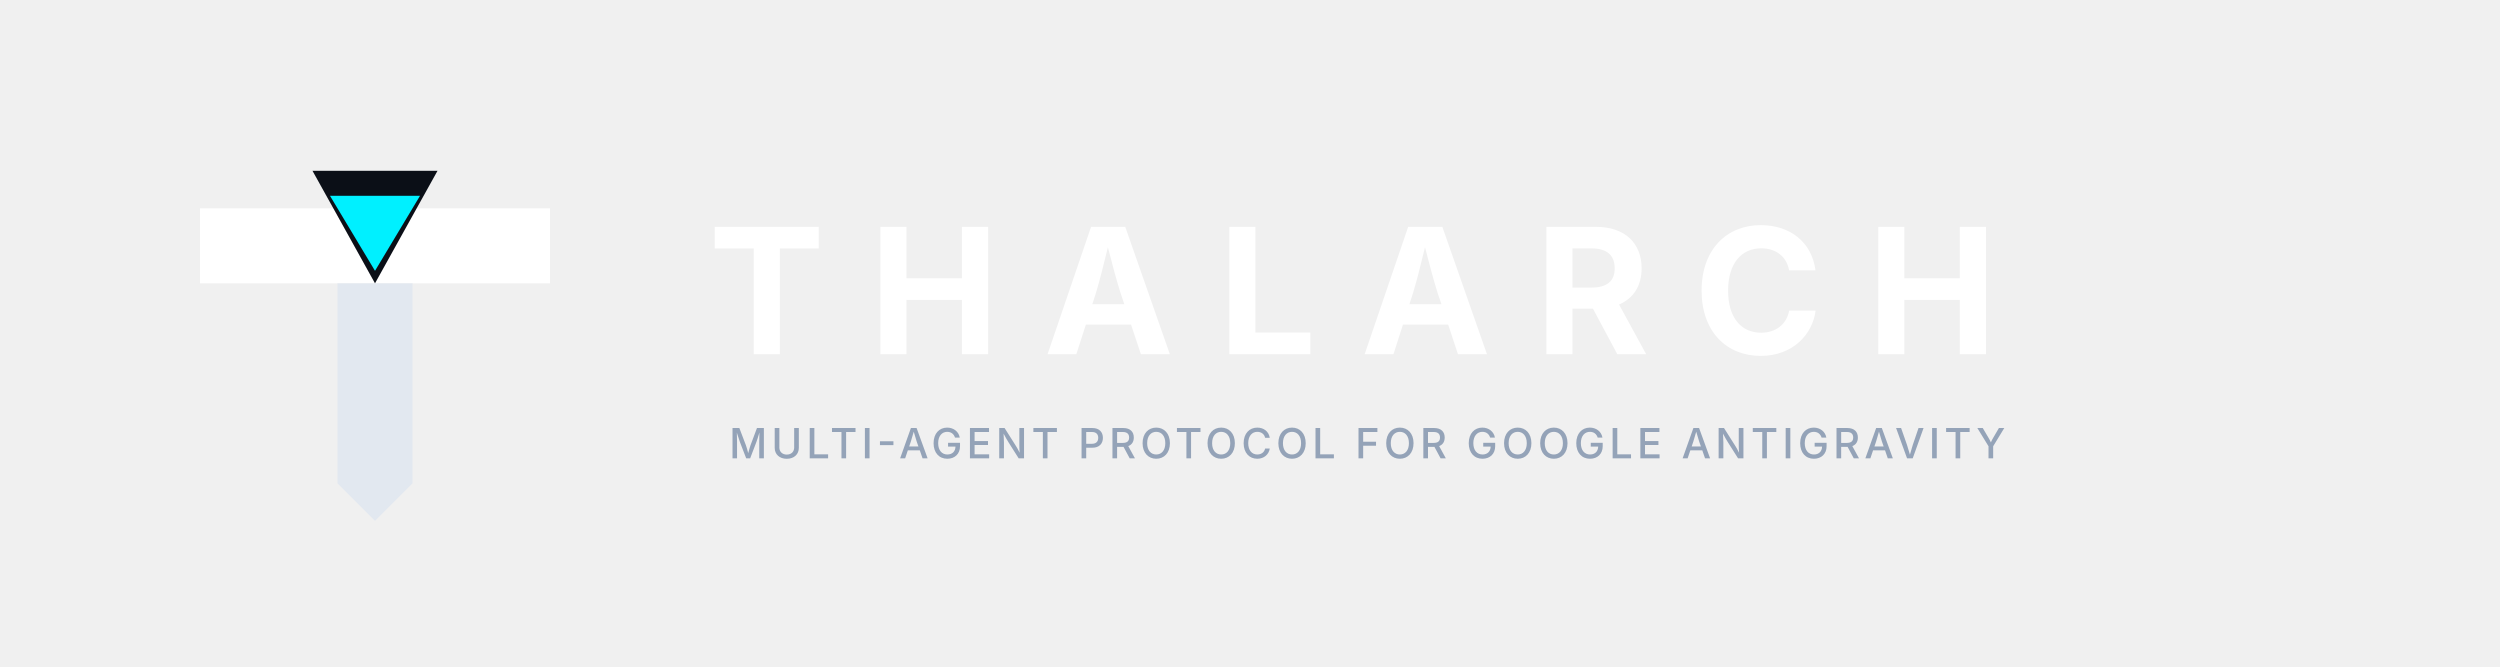
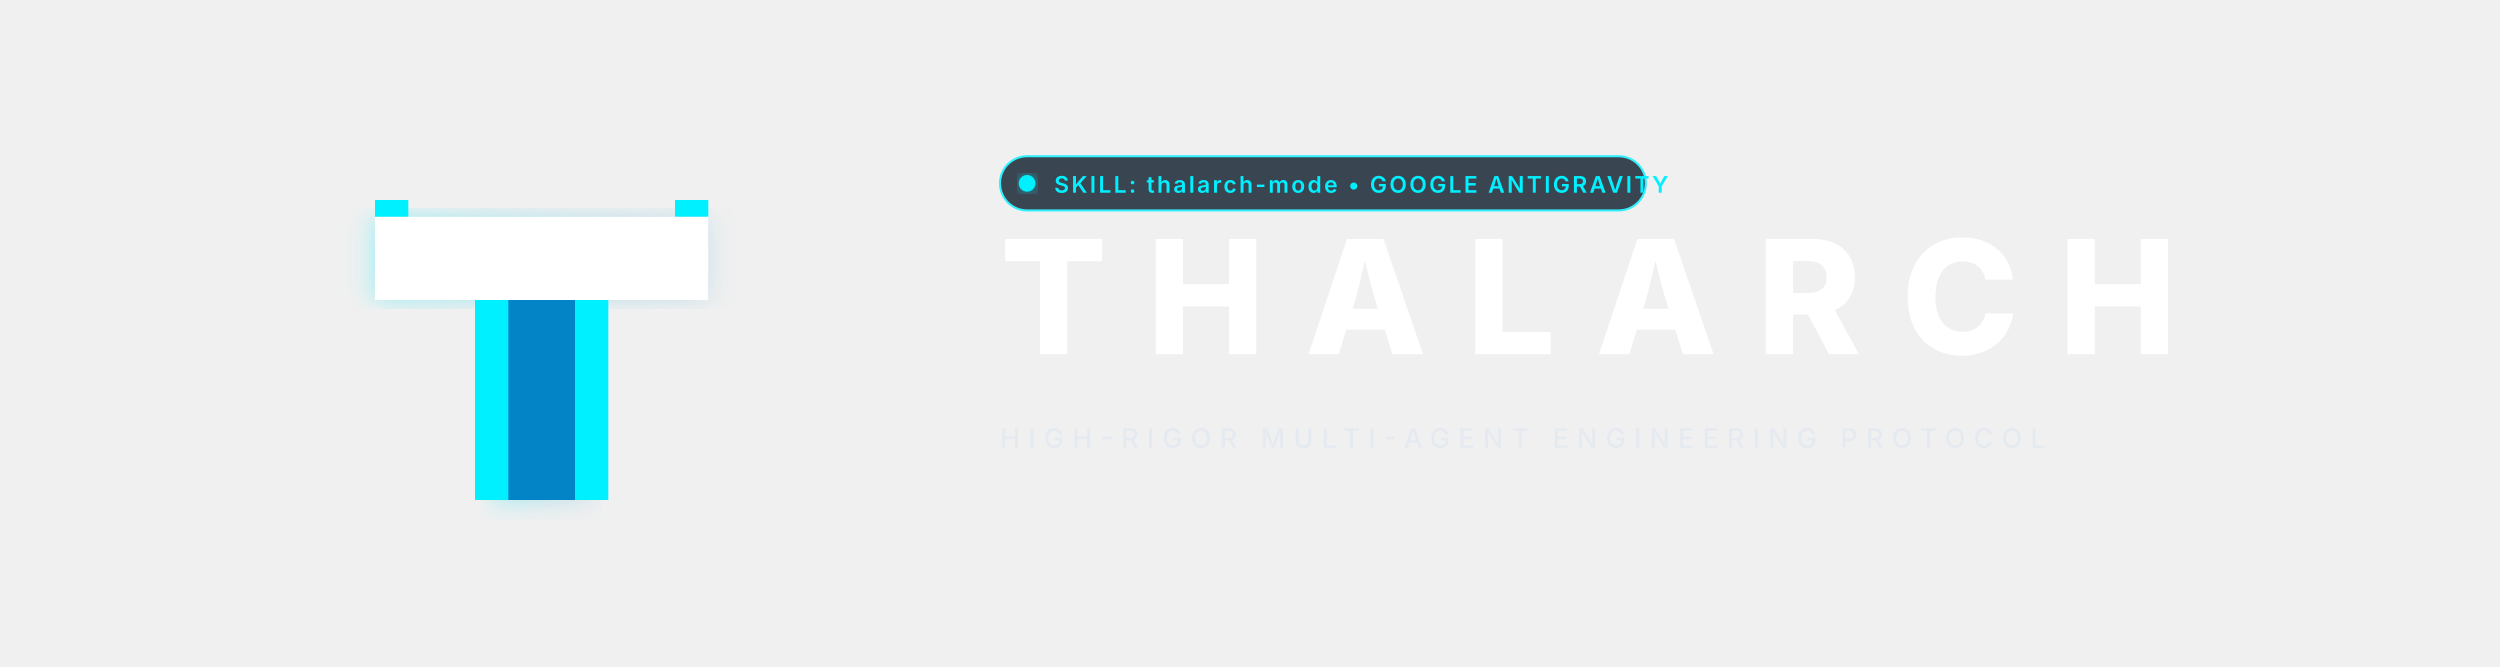
<svg xmlns="http://www.w3.org/2000/svg" viewBox="0 0 1200 320" width="1200" height="320">
-   <g transform="translate(180, 160) scale(1.2)">
-     <path d="M -70 -50 L 70 -50 L 70 -20 L -70 -20 Z" fill="#FFFFFF" />
-     <path d="M -15 -20 L 15 -20 L 15 60 L 0 75 L -15 60 Z" fill="#E2E8F0" />
-     <path d="M -25 -65 L 25 -65 L 0 -20 Z" fill="#0B0F17" />
-     <path d="M -18 -55 L 18 -55 L 0 -25 Z" fill="#00F0FF" />
+   <defs>
+     <linearGradient id="glowGrad" x1="0%" y1="0%" x2="100%" y2="0%">
+       <stop offset="0%" stop-color="#00F0FF" stop-opacity="0.8" />
+       <stop offset="100%" stop-color="#0284C7" stop-opacity="0.3" />
+     </linearGradient>
+     <filter id="glow">
+       <feGaussianBlur stdDeviation="4" result="coloredBlur" />
+       <feMerge>
+         <feMergeNode in="coloredBlur" />
+         <feMergeNode in="SourceGraphic" />
+       </feMerge>
+     </filter>
+   </defs>
+   <rect width="1200" height="320" fill="transparent" />
+   <g transform="translate(260, 160) scale(1.6)">
+     <path d="M -50 -35 L 50 -35 L 50 -10 L -50 -10 Z" fill="url(#glowGrad)" filter="url(#glow)" opacity="0.5" />
+     <path d="M -15 -10 L 15 -10 L 15 50 L -15 50 Z" fill="url(#glowGrad)" filter="url(#glow)" opacity="0.5" />
+     <path d="M -50 -35 L 50 -35 L 50 -10 L -50 -10 Z" fill="#FFFFFF" />
+     <path d="M -20 -10 L 20 -10 L 20 50 L -20 50 Z" fill="#00F0FF" />
+     <path d="M -10 -10 L 10 -10 L 10 50 L -10 50 Z" fill="#0284C7" />
+     <path d="M -50 -40 L -40 -40 L -40 -35 L -50 -35 Z" fill="#00F0FF" />
+     <path d="M 40 -40 L 50 -40 L 50 -35 L 40 -35 Z" fill="#00F0FF" />
  </g>
-   <text x="340" y="170" fill="#FFFFFF" font-family="Inter, -apple-system, sans-serif" font-size="84" font-weight="700" letter-spacing="0.25em">THALARCH</text>
-   <text x="350" y="220" fill="#94A3B8" font-family="Inter, -apple-system, sans-serif" font-size="20" font-weight="500" letter-spacing="0.1em">MULTI-AGENT PROTOCOL FOR GOOGLE ANTIGRAVITY</text>
+   <g transform="translate(480, 140)">
+     <g transform="translate(0, -65)">
+       <rect x="0" y="0" width="310" height="26" rx="13" fill="#0D1A2A" stroke="#00F0FF" stroke-width="1" opacity="0.8" />
+       <circle cx="13" cy="13" r="4" fill="#00F0FF" filter="url(#glow)" />
+       <text x="26" y="17.5" fill="#00F0FF" font-family="Inter, -apple-system, sans-serif" font-size="11" font-weight="600" letter-spacing="0.1em">SKILL: thalarch-mode • GOOGLE ANTIGRAVITY</text>
+     </g>
+     <text x="0" y="30" fill="#FFFFFF" font-family="Inter, -apple-system, sans-serif" font-size="76" font-weight="800" letter-spacing="0.25em">THALARCH</text>
+     <text x="0" y="75" fill="#E2E8F0" font-family="Inter, -apple-system, sans-serif" font-size="13" font-weight="500" letter-spacing="0.3em" opacity="0.8">HIGH-RIGOR MULTI-AGENT ENGINEERING PROTOCOL</text>
+   </g>
</svg>
